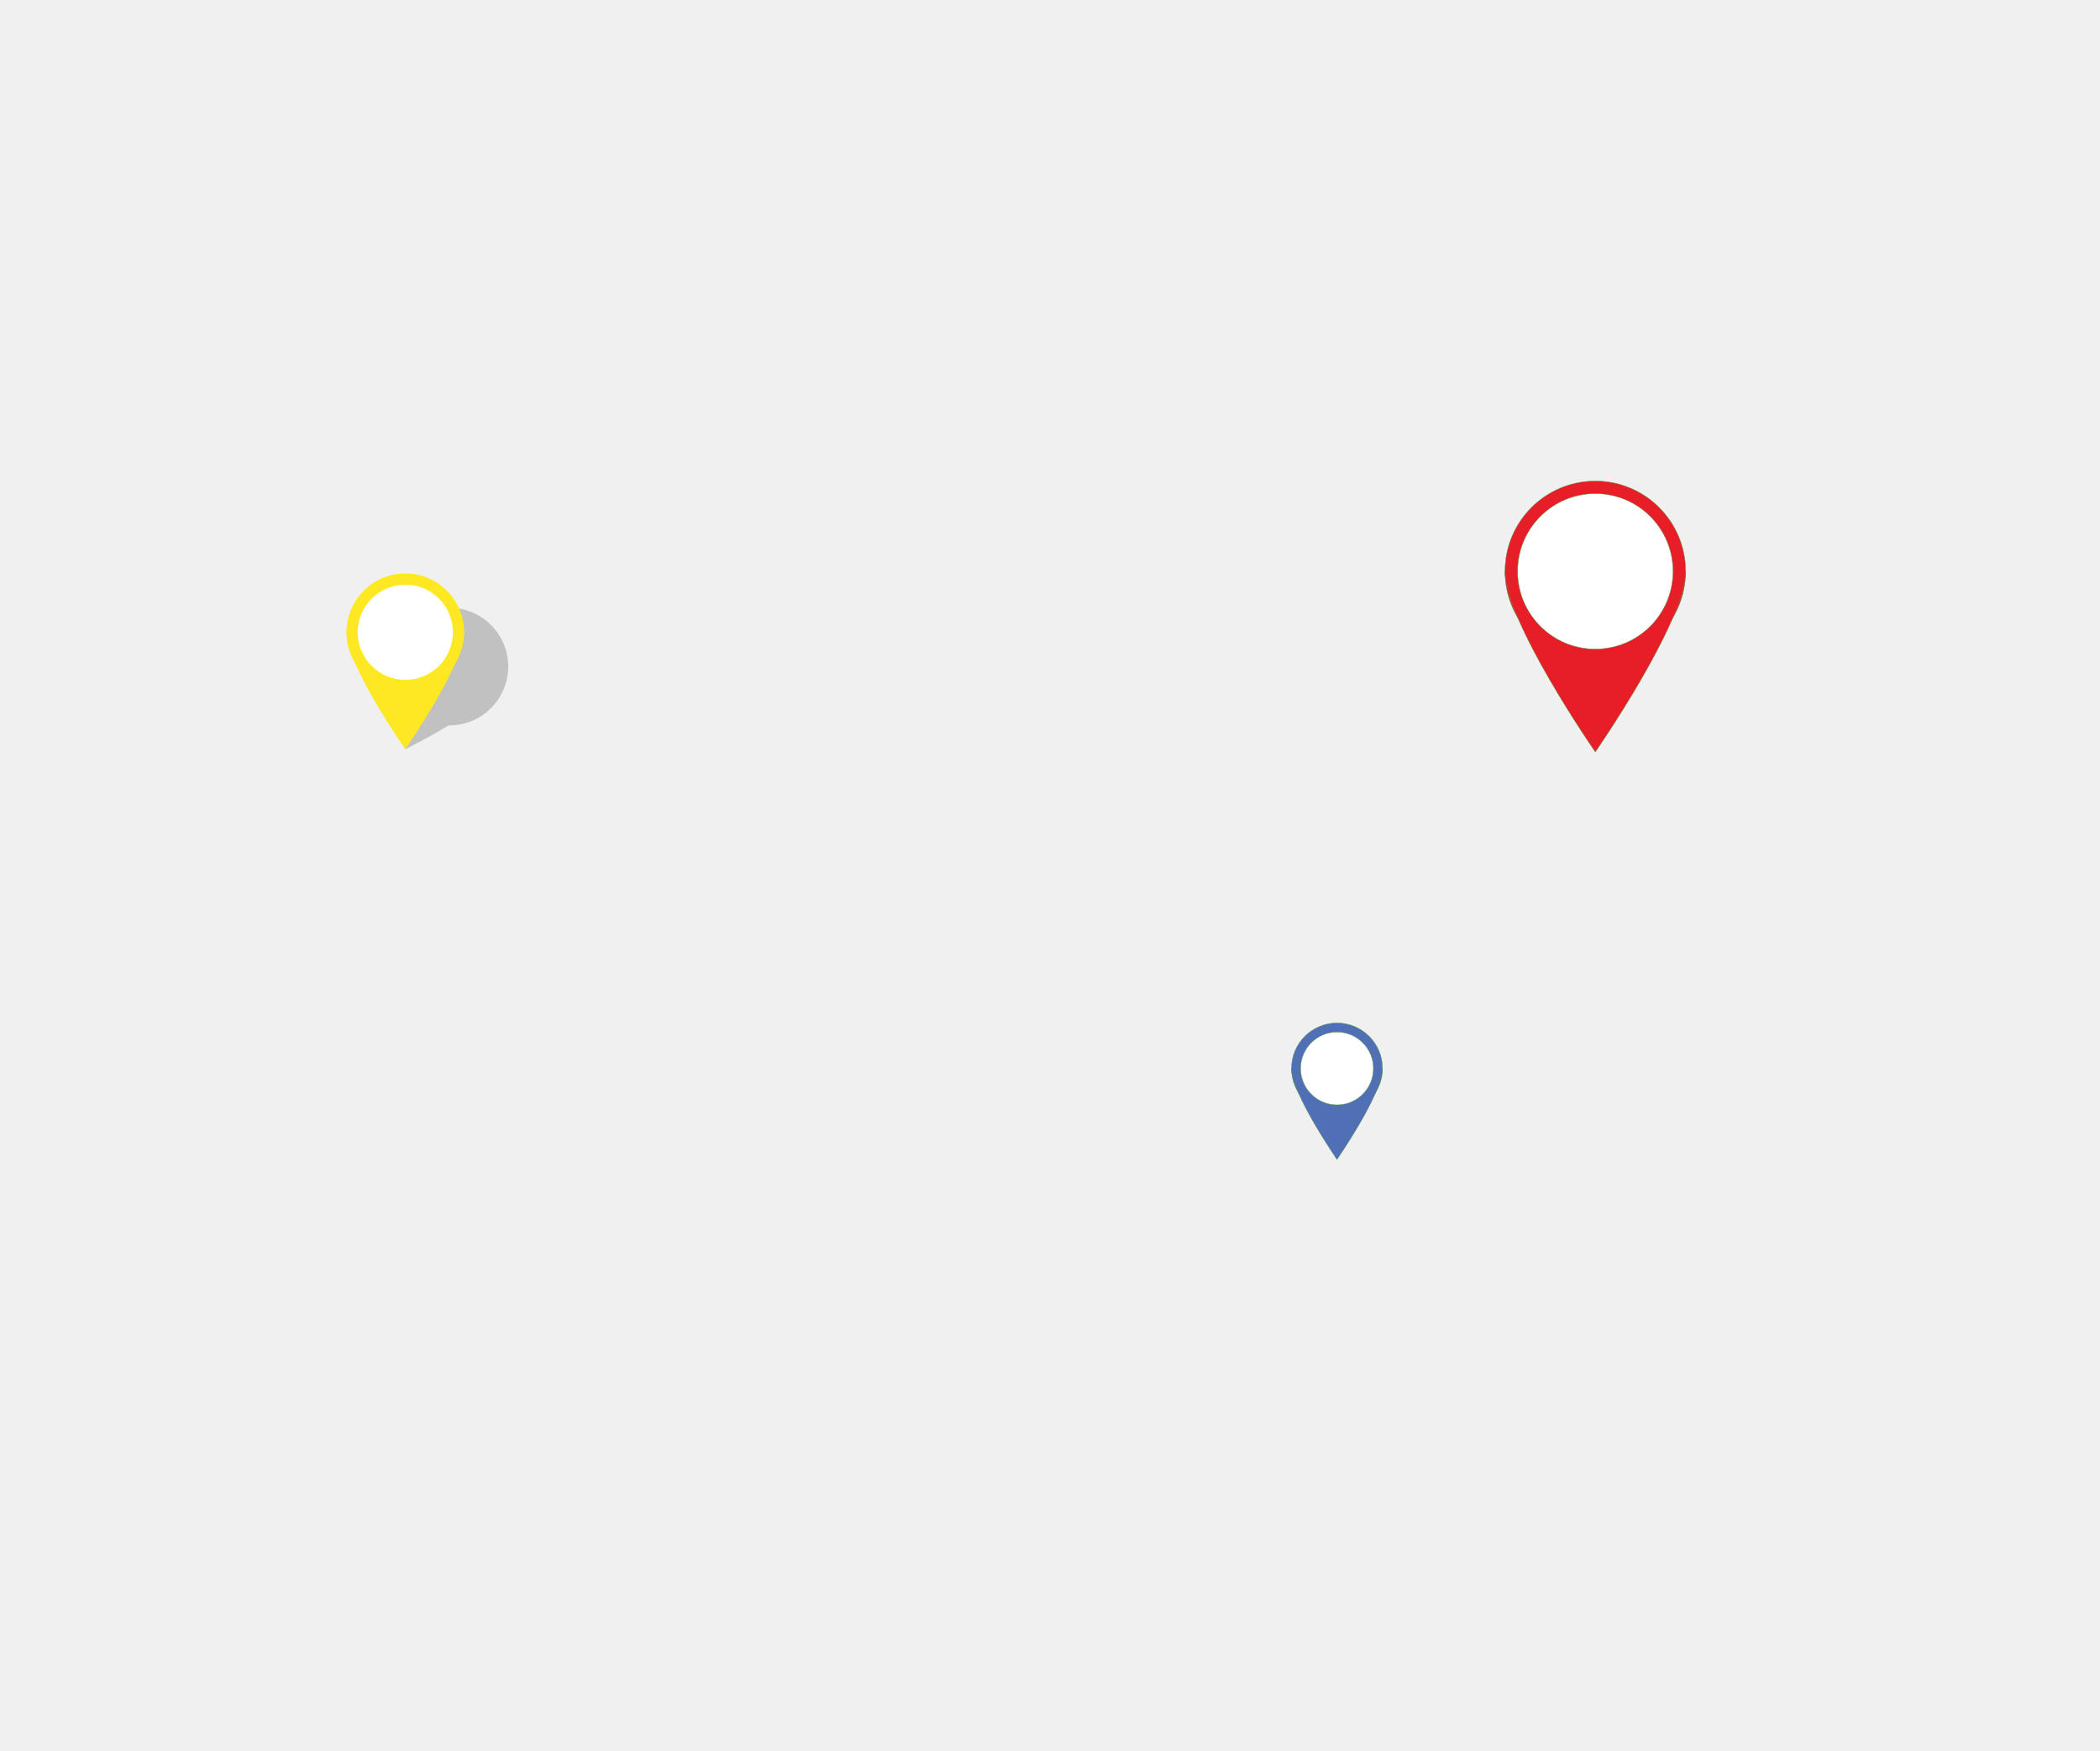
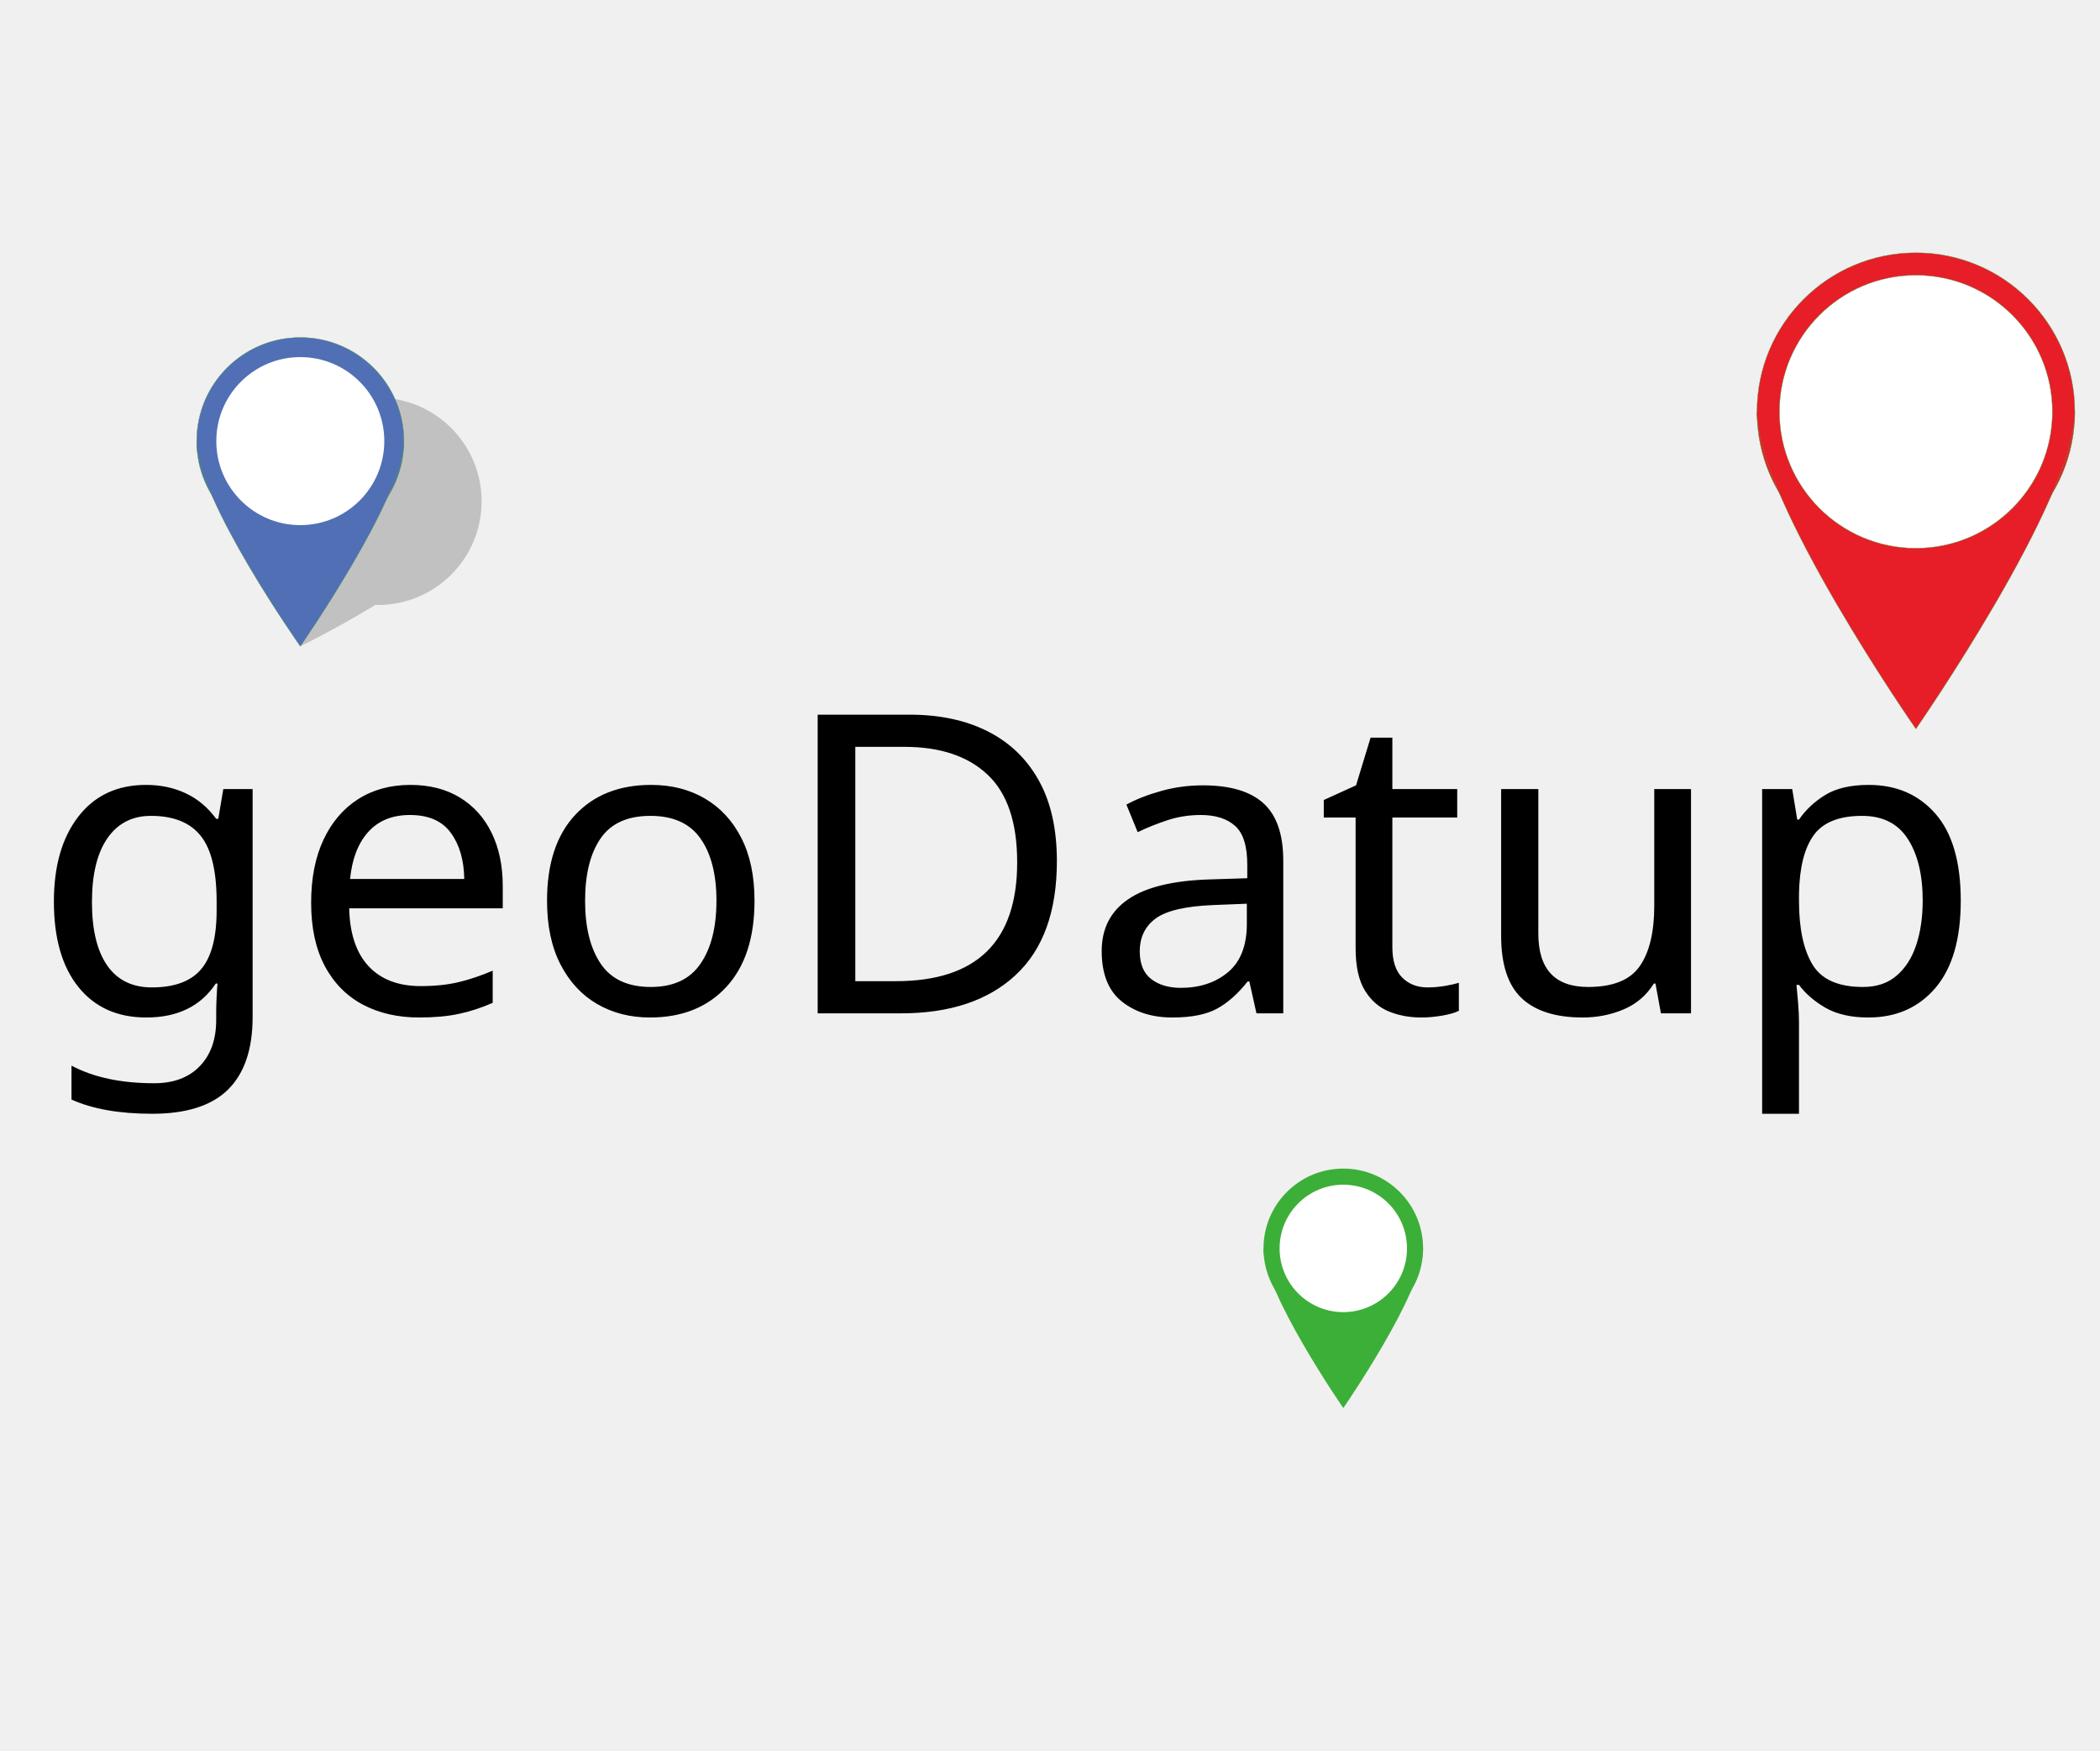
- <svg xmlns="http://www.w3.org/2000/svg" version="1.1" id="Calque_1" x="0px" y="0px" viewBox="0 0 300 250" style="enable-background:new 0 0 300 250;" xml:space="preserve">
+ <svg xmlns="http://www.w3.org/2000/svg" version="1.1" id="Calque_1" x="0px" y="0px" viewBox="-168 43.5 300 250" style="enable-background:new -168 43.5 300 250;" xml:space="preserve">
  <style type="text/css">
- 	.st0{fill:#506FB5;stroke:#539743;stroke-width:5.000000e-02;stroke-miterlimit:10;}
- 	.st1{fill:#FFFFFF;stroke:#539743;stroke-width:5.000000e-02;stroke-miterlimit:10;}
+ 	.st0{fill:#3CAF38;}
+ 	.st1{fill:#FFFFFF;}
	.st2{fill:#E71E27;stroke:#539743;stroke-width:5.000000e-02;stroke-miterlimit:10;}
- 	.st3{opacity:0.2;}
- 	.st4{fill:#0C0506;}
- 	.st5{fill:#FDE823;}
- 	.st6{fill:#FFFFFF;}
+ 	.st3{fill:#FFFFFF;stroke:#539743;stroke-width:5.000000e-02;stroke-miterlimit:10;}
+ 	.st4{opacity:0.2;}
+ 	.st5{fill:#0C0506;}
+ 	.st6{fill:#506FB5;stroke:#539743;stroke-width:5.000000e-02;stroke-miterlimit:10;}
+ 	.st7{font-family:'Byom';}
+ 	.st8{font-size:59.753px;}
</style>
  <g>
-     <circle class="st0" cx="191" cy="152.6" r="6.5" />
-     <path class="st0" d="M184.5,152.6c0,3.6,6.5,13,6.5,13s6.5-9.4,6.5-13" />
-     <circle class="st1" cx="191" cy="152.6" r="5.2" />
+     <g>
+       <circle class="st0" cx="23.9" cy="221.8" r="11.4" />
+       <path class="st0" d="M12.5,221.8c0,6.3,11.4,22.8,11.4,22.8s11.4-16.5,11.4-22.8" />
+     </g>
+     <circle class="st1" cx="23.9" cy="221.8" r="9.1" />
  </g>
  <g>
-     <circle class="st2" cx="227.9" cy="81.6" r="12.9" />
-     <path class="st2" d="M215,81.6c0,7.2,12.9,25.8,12.9,25.8s12.9-18.6,12.9-25.8" />
-     <circle class="st1" cx="227.9" cy="81.6" r="11.1" />
+     <circle class="st2" cx="105.7" cy="102.3" r="22.7" />
+     <path class="st2" d="M83,102.3c0,12.7,22.7,45.3,22.7,45.3s22.7-32.7,22.7-45.3" />
+     <circle class="st3" cx="105.7" cy="102.3" r="19.5" />
  </g>
  <g>
-     <g class="st3">
-       <circle class="st4" cx="64.2" cy="95.2" r="8.4" />
-       <path class="st4" d="M55.9,95.2c0,4.7,2,11.8,2,11.8s14.7-7.1,14.7-11.8" />
-       <circle class="st4" cx="64.2" cy="95.2" r="6.8" />
+     <g class="st4">
+       <circle class="st5" cx="-114" cy="115.1" r="14.8" />
+       <path class="st5" d="M-128.6,115.1c0,8.3,3.5,20.7,3.5,20.7s25.8-12.5,25.8-20.7" />
+       <circle class="st5" cx="-114" cy="115.1" r="12" />
    </g>
    <g>
-       <circle class="st5" cx="57.9" cy="90.3" r="8.4" />
-       <path class="st5" d="M49.5,90.3c0,4.7,8.4,16.7,8.4,16.7s8.4-12.1,8.4-16.7" />
-       <circle class="st6" cx="57.9" cy="90.3" r="6.8" />
+       <g>
+         <circle class="st6" cx="-125.1" cy="106.5" r="14.8" />
+         <path class="st6" d="M-139.9,106.5c0,8.3,14.8,29.3,14.8,29.3s14.8-21.3,14.8-29.3" />
+       </g>
+       <circle class="st1" cx="-125.1" cy="106.5" r="12" />
    </g>
  </g>
+   <text transform="matrix(1 0 0 1 -163.5835 188.2261)" class="st7 st8">geoDatup</text>
</svg>
